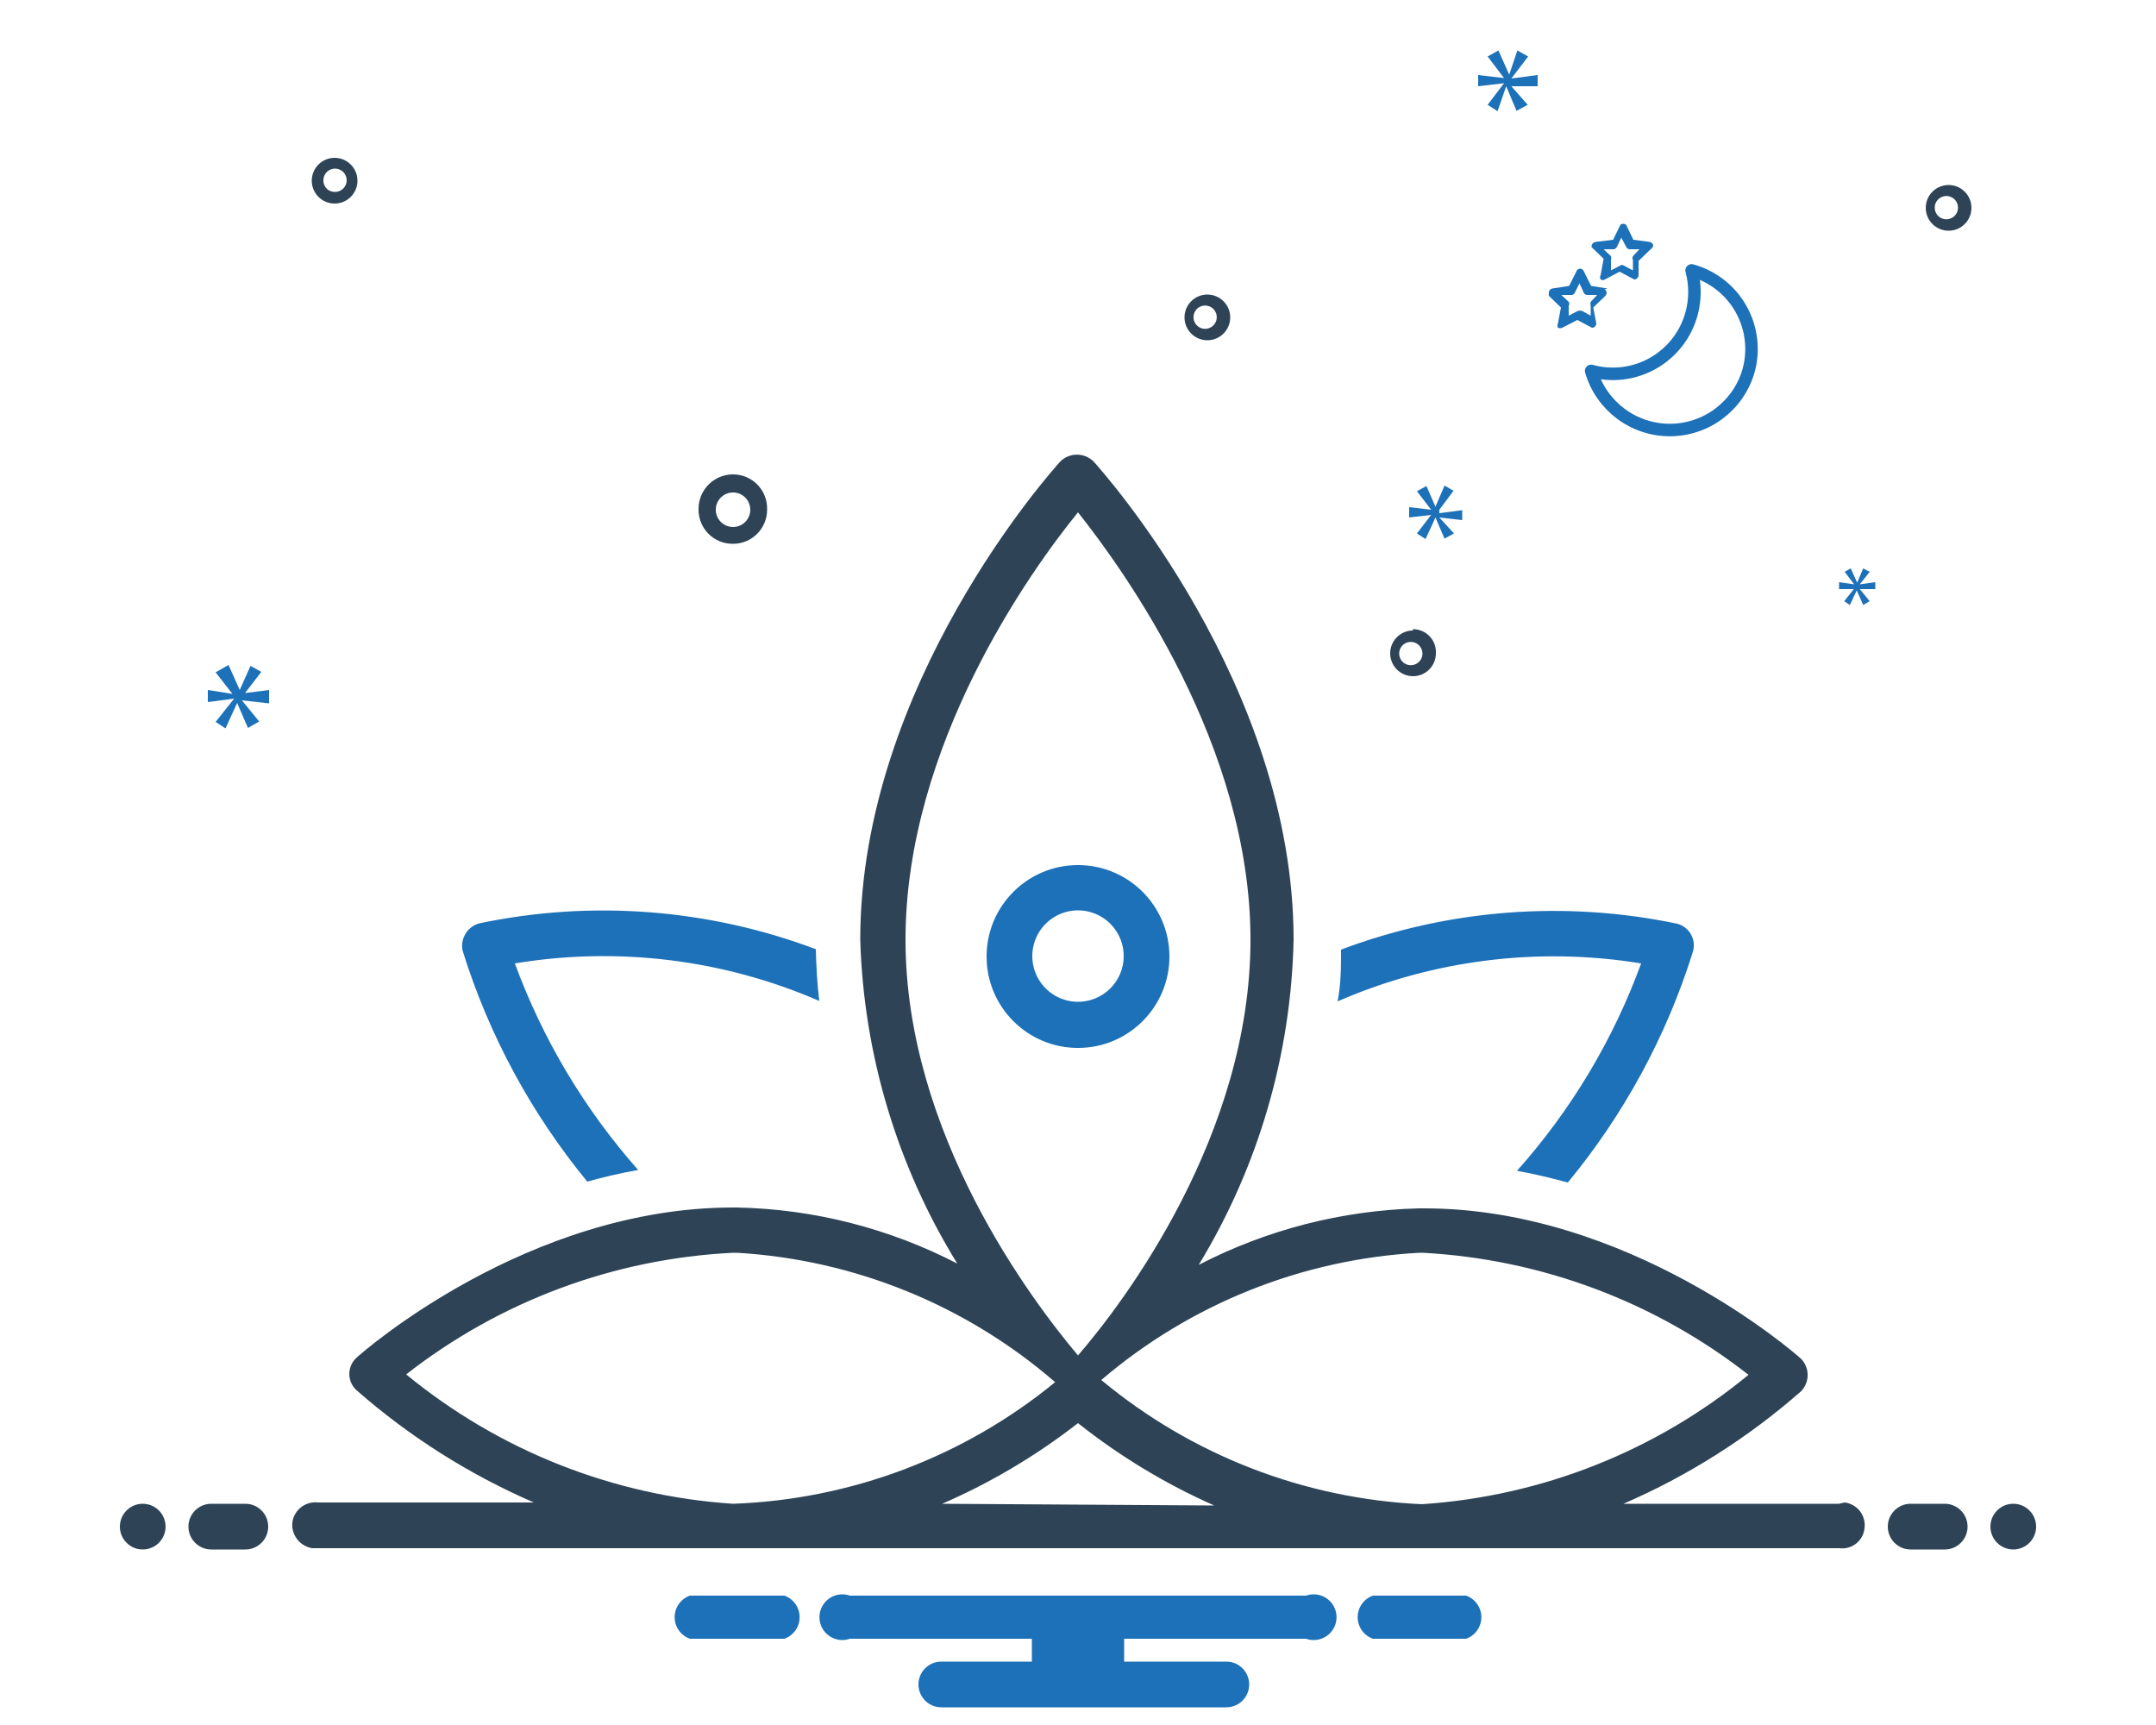
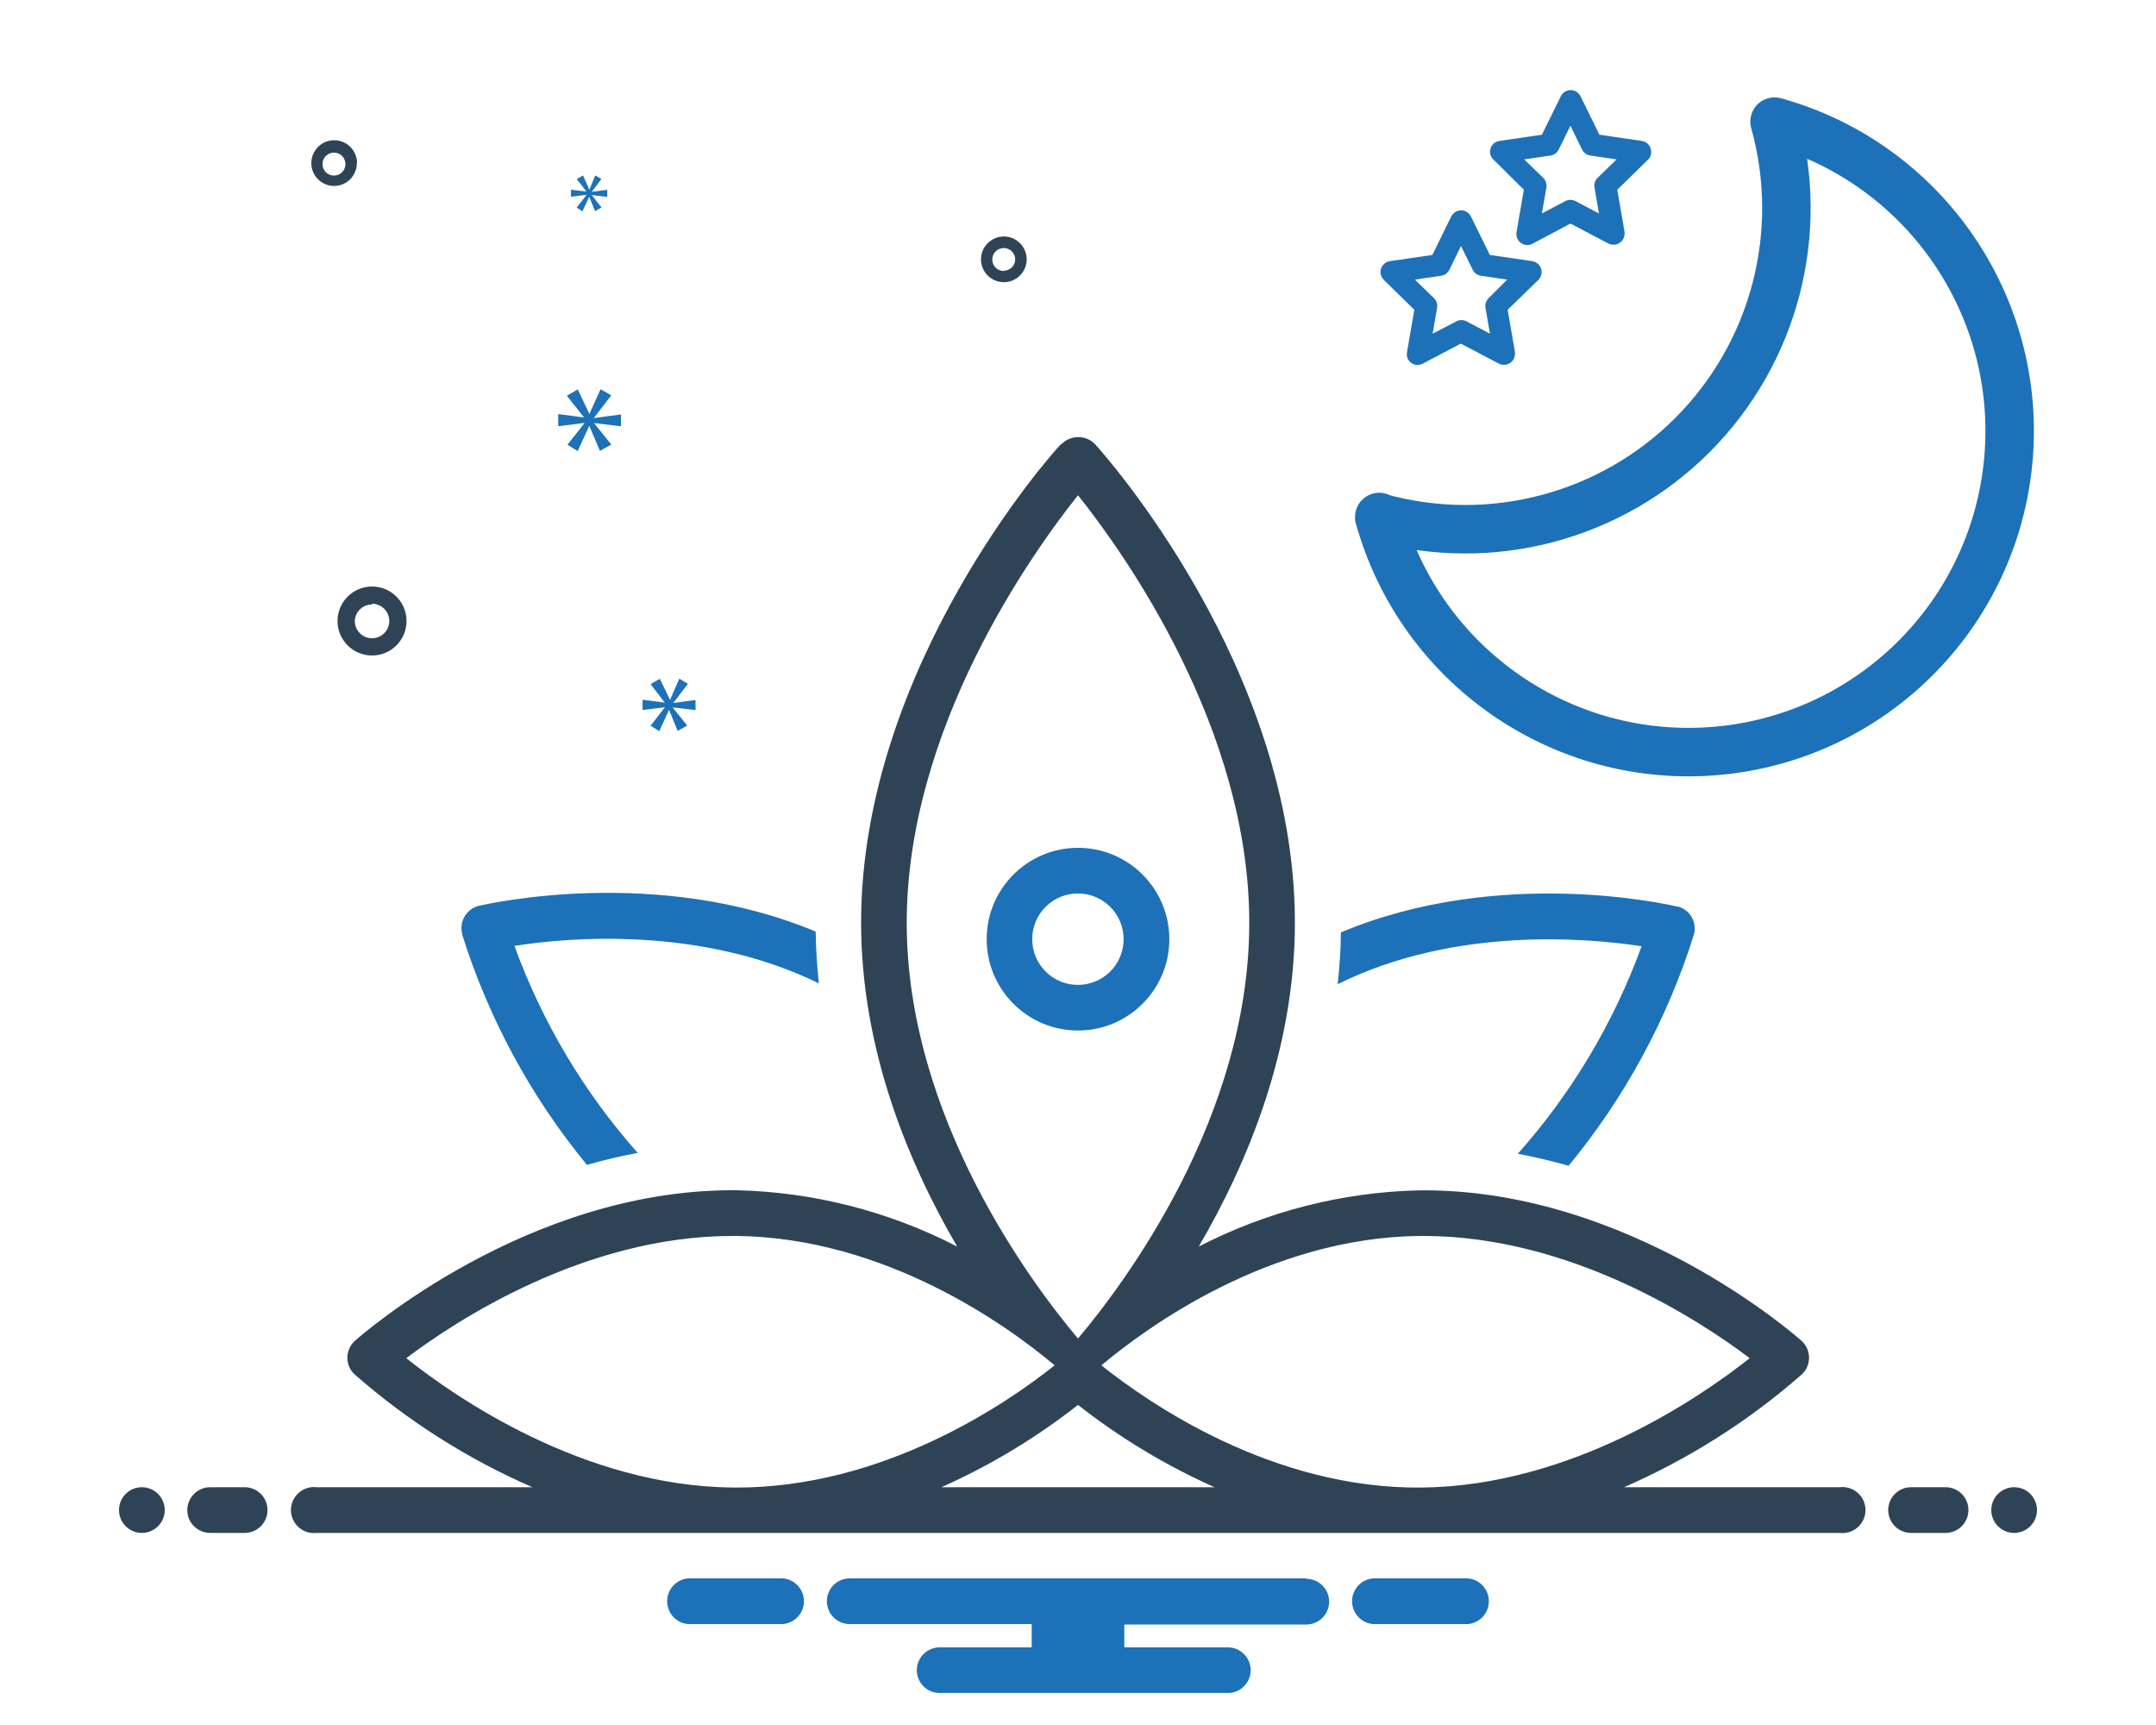
- <svg xmlns="http://www.w3.org/2000/svg" id="Livello_1" data-name="Livello 1" viewBox="0 0 50 40">
+ <svg xmlns="http://www.w3.org/2000/svg" id="Livello_1" data-name="Livello 1" viewBox="0 0 250 200">
  <defs>
-     <style>.cls-1{fill:#1d71b8;}.cls-2{fill:#2e4456;}.cls-3{fill:none;stroke:#1d71b8;stroke-linecap:round;stroke-linejoin:round;stroke-width:0.29px;}</style>
+     <style>.cls-1{fill:#1d71b8;}.cls-2{fill:#2e4456;}.cls-3{fill:none;stroke:#1d71b8;stroke-linecap:round;stroke-linejoin:round;stroke-width:5.62px;}</style>
  </defs>
-   <path class="cls-1" d="M13.62,27.4a11.86,11.86,0,0,1,1.18-.27,15.07,15.07,0,0,1-2.86-4.79,12.57,12.57,0,0,1,7.06.87c-.05-.4-.07-.8-.08-1.2a14,14,0,0,0-7.8-.6.54.54,0,0,0-.39.64v0A15.85,15.85,0,0,0,13.62,27.4Zm24.44-5.06a14.92,14.92,0,0,1-2.88,4.81c.41.07.8.17,1.18.27a15.82,15.82,0,0,0,2.9-5.35.52.52,0,0,0-.36-.65h0a14,14,0,0,0-7.8.6c0,.4,0,.8-.08,1.2A12.57,12.57,0,0,1,38.06,22.34ZM25,20.06a2.12,2.12,0,1,0,2.12,2.12A2.12,2.12,0,0,0,25,20.06Zm0,3.17a1.06,1.06,0,1,1,1.06-1.05A1.06,1.06,0,0,1,25,23.23Z" />
-   <path class="cls-2" d="M17,12.61a.79.79,0,0,0,.79-.79A.79.79,0,0,0,17,11a.8.8,0,0,0-.8.8A.79.79,0,0,0,17,12.61Zm0-1.19a.4.4,0,0,1,0,.8.4.4,0,1,1,0-.8ZM28,6.83a.53.53,0,1,0,.53.53A.53.53,0,0,0,28,6.83Zm0,.79a.27.27,0,1,1,0-.53.27.27,0,0,1,0,.53Zm4.77,7a.53.53,0,1,0,.53.53A.53.53,0,0,0,32.76,14.59Zm0,.8a.27.27,0,1,1,0-.53.27.27,0,0,1,0,.53ZM45.19,4.29a.53.53,0,1,0,.53.53A.53.53,0,0,0,45.19,4.29Zm0,.79a.27.27,0,1,1,0-.53.27.27,0,0,1,0,.53ZM8.29,4.19a.53.53,0,0,0-.53-.53.53.53,0,0,0,0,1.06A.53.53,0,0,0,8.29,4.19Zm-.79,0a.27.27,0,1,1,.26.26A.26.26,0,0,1,7.5,4.19Z" />
-   <path class="cls-1" d="M5.66,16.1l.4-.52-.25-.14L5.56,16h0l-.26-.58L5,15.59l.39.5h0L4.82,16v.28l.61-.08h0L5,16.74l.23.15.27-.59h0l.25.58.26-.15-.4-.49h0l.63.07V16l-.63.08ZM43,13.65l-.23.29.13.09.16-.34h0l.15.34.15-.09-.23-.28h0l.36,0v-.16l-.36.05h0l.23-.29-.15-.08-.14.33h0l-.15-.33-.14.08.22.29h0l-.35-.05v.16l.36,0ZM35.66,2V1.74l-.61.08h0l.39-.51-.25-.14L35,1.73h0l-.25-.56-.25.14.38.5h0l-.6-.07V2l.6-.07h0l-.38.5.23.15L34.93,2h0l.24.57.26-.14L35.05,2h0Zm-2.28,9.82.33-.44-.21-.12-.21.49h0l-.21-.48-.22.12.33.43h0l-.51-.06V12l.51-.06h0l-.33.43.2.13.23-.5h0l.21.49.22-.12L33.38,12h0l.53.06v-.23l-.53.07Z" />
-   <circle class="cls-2" cx="3.31" cy="35.4" r="0.53" />
-   <path class="cls-2" d="M5.69,34.87H4.9a.53.53,0,1,0,0,1.06h.79a.53.53,0,0,0,0-1.06Zm39.41,0h-.79a.53.53,0,0,0,0,1.06h.79a.53.53,0,0,0,0-1.06Z" />
-   <circle class="cls-2" cx="46.69" cy="35.4" r="0.53" />
-   <path class="cls-1" d="M34,37H31.84a.53.53,0,0,0,0,1H34a.53.53,0,0,0,0-1ZM18.16,37H16a.53.53,0,0,0,0,1h2.19a.53.53,0,0,0,0-1Zm12.13,0H19.71a.53.53,0,1,0,0,1h4.22v.53h-2.1a.53.53,0,0,0,0,1.06h6.61a.53.53,0,0,0,0-1.06H26.07V38h4.22a.53.53,0,1,0,0-1Z" />
-   <path class="cls-2" d="M42.65,34.87h-5a15.71,15.71,0,0,0,4.12-2.61.54.54,0,0,0,0-.75l0,0c-.16-.15-4-3.49-8.74-3.49H32.9a11.77,11.77,0,0,0-5.1,1.31A15.13,15.13,0,0,0,30,21.79c0-5.92-4.45-10.88-4.64-11.09a.55.55,0,0,0-.77,0h0c-.19.21-4.64,5.17-4.64,11.09A15.16,15.16,0,0,0,22.2,29.3,11.63,11.63,0,0,0,17.1,28H17c-4.76,0-8.58,3.34-8.74,3.49a.51.51,0,0,0,0,.74l0,0a15.71,15.71,0,0,0,4.12,2.61h-5a.54.54,0,0,0-.6.46.55.55,0,0,0,.46.6H42.65a.52.52,0,0,0,.59-.46.53.53,0,0,0-.46-.6Zm-9.74-5.82H33a13.43,13.43,0,0,1,7.55,2.83,13.29,13.29,0,0,1-7.58,3A12.52,12.52,0,0,1,25.54,32,12.39,12.39,0,0,1,32.91,29.05ZM21,21.79c0-4.51,2.9-8.56,4-9.91,1.07,1.35,4,5.4,4,9.91s-2.91,8.38-4,9.64C23.94,30.17,21,26.3,21,21.79Zm-4,7.26h.1a12.39,12.39,0,0,1,7.37,3A12.49,12.49,0,0,1,17,34.87a13.32,13.32,0,0,1-7.58-3A13.36,13.36,0,0,1,17,29.05Zm4.85,5.82A14.54,14.54,0,0,0,25,33a14.54,14.54,0,0,0,3.16,1.91Z" />
-   <path class="cls-3" d="M36.9,8.6a1.9,1.9,0,0,0,3.65,0,1.89,1.89,0,0,0-1.32-2.33h0a1.92,1.92,0,0,1,0,1A1.89,1.89,0,0,1,36.9,8.6Z" />
-   <path class="cls-1" d="M38.34,5.68a.11.11,0,0,0-.08-.07l-.38-.05-.17-.35a.11.11,0,0,0-.13,0,.08.08,0,0,0,0,0l-.17.35L37,5.61a.11.11,0,0,0-.09.12l0,0,.28.27-.07.38a.1.1,0,0,0,0,.1.09.09,0,0,0,.1,0l.34-.18.34.18h0a.1.1,0,0,0,.1-.1h0L38,6.05l.28-.27A.12.12,0,0,0,38.34,5.68Zm-.47.26a.09.09,0,0,0,0,.09l0,.24-.21-.11a.07.07,0,0,0-.09,0l-.21.11,0-.24a.16.16,0,0,0,0-.09l-.17-.16.24,0a.11.11,0,0,0,.07-.06l.1-.21.11.21a.11.11,0,0,0,.07.06l.24,0Zm-.59.75-.38-.06-.17-.34a.09.09,0,0,0-.17,0l-.17.34L36,6.69a.1.1,0,0,0-.08.11.14.14,0,0,0,0,.06l.28.27-.07.37a.12.12,0,0,0,0,.1.12.12,0,0,0,.1,0l.35-.18.34.18h0a.1.1,0,0,0,.1-.1v0l-.07-.37.28-.27a.1.1,0,0,0,0-.14.06.06,0,0,0-.06,0ZM36.89,7a.14.14,0,0,0,0,.09l0,.23-.2-.11a.17.17,0,0,0-.1,0l-.21.11,0-.23a.08.08,0,0,0,0-.09l-.17-.16.24,0a.08.08,0,0,0,.07-.05l.11-.22.1.22a.09.09,0,0,0,.08.05l.23,0Z" />
+   <path class="cls-1" d="M68.06,135.06q2.91-.84,5.88-1.39a74.74,74.74,0,0,1-14.29-24c6.27-1,21.7-2.32,35.3,4.34q-.32-3-.37-6c-18.44-7.72-38.11-3.19-39-3a2.65,2.65,0,0,0-2,3.19l0,.11A79.55,79.55,0,0,0,68.06,135.06Zm122.29-25.35A74.58,74.58,0,0,1,176,133.77c2,.38,4,.85,5.89,1.39a79.56,79.56,0,0,0,14.52-26.78,2.64,2.64,0,0,0-1.82-3.27l-.11,0c-.92-.22-20.59-4.75-39,3,0,2-.16,4-.37,6C168.65,107.39,184.08,108.75,190.35,109.71ZM125,98.3a10.59,10.59,0,1,0,10.59,10.59A10.59,10.59,0,0,0,125,98.3Zm0,15.89a5.3,5.3,0,1,1,5.29-5.3A5.29,5.29,0,0,1,125,114.19Z" />
+   <path class="cls-2" d="M43.14,76a4,4,0,1,0-4-4A4,4,0,0,0,43.14,76Zm0-6a2,2,0,1,1-2,2A2,2,0,0,1,43.14,70.08ZM116.4,27.42a2.65,2.65,0,1,0,2.65,2.64A2.65,2.65,0,0,0,116.4,27.42Zm0,4a1.33,1.33,0,1,1,1.32-1.33A1.33,1.33,0,0,1,116.4,31.39Zm-75-12.51a2.65,2.65,0,1,0-2.65,2.65A2.65,2.65,0,0,0,41.38,18.88Zm-4,0a1.33,1.33,0,0,1,2.65,0,1.33,1.33,0,1,1-2.65,0Z" />
+   <path class="cls-1" d="M68.88,48.43l2-2.59-1.24-.71L68.34,48h0L67,45.15l-1.27.73,2,2.53v0l-3-.4v1.41l3.07-.39v0l-2,2.53,1.18.74,1.35-2.92h0l1.24,2.9,1.31-.74-2-2.49v0l3.13.37V48.05l-3.13.42ZM68,22.61l-1.13,1.46.67.43.78-1.69h0L69,24.48l.75-.43-1.14-1.43v0l1.8.21V22l-1.8.24v0l1.13-1.49-.72-.41L68.34,22h0l-.74-1.66-.72.42L68,22.21v0L66.21,22v.81L68,22.59Zm10.1,58.86,1.67-2.19-1-.59-1.07,2.45h0L76.51,78.7l-1.07.62,1.64,2.14v0l-2.57-.33v1.19L77.1,82v0l-1.66,2.14,1,.63,1.14-2.47h0l1,2.45,1.1-.63-1.68-2.1v0l2.65.31V81.16l-2.65.35Z" />
+   <circle class="cls-2" cx="16.45" cy="175.08" r="2.65" />
+   <path class="cls-2" d="M28.37,172.43h-4a2.65,2.65,0,0,0,0,5.3h4a2.65,2.65,0,1,0,0-5.3Zm197.23,0h-4a2.65,2.65,0,0,0,0,5.3h4a2.65,2.65,0,0,0,0-5.3Z" />
+   <circle class="cls-2" cx="233.55" cy="175.08" r="2.65" />
+   <path class="cls-1" d="M170.21,183h-11a2.66,2.66,0,0,0,0,5.3h11a2.66,2.66,0,0,0,0-5.3Zm-79.42,0h-11a2.66,2.66,0,0,0,0,5.3h11a2.66,2.66,0,0,0,0-5.3Zm60.68,0H98.53a2.65,2.65,0,1,0,0,5.3h21.1V191H109.12a2.65,2.65,0,1,0,0,5.29h33.09a2.65,2.65,0,1,0,0-5.29H130.37v-2.65h21.1a2.65,2.65,0,1,0,0-5.3Z" />
+   <path class="cls-2" d="M213.32,172.43h-25a79.41,79.41,0,0,0,20.6-13.07,2.64,2.64,0,0,0,.14-3.74l-.18-.18c-.81-.72-19.9-17.43-43.75-17.43h-.54A58.73,58.73,0,0,0,139,144.53c5.65-9.66,11.15-22.83,11.15-37.56,0-29.61-22.24-54.45-23.19-55.49a2.72,2.72,0,0,0-3.86,0l-.06,0c-1,1-23.19,25.88-23.19,55.49,0,14.73,5.5,27.9,11.14,37.56A58.65,58.65,0,0,0,85.46,138h-.54C61.07,138,42,154.72,41.17,155.44a2.65,2.65,0,0,0-.22,3.74l.18.18a79.41,79.41,0,0,0,20.6,13.07h-25a2.67,2.67,0,1,0,0,5.3H213.32a2.67,2.67,0,1,0,0-5.3ZM164.59,143.3h.48c17.18,0,32.15,9.89,37.82,14.17-5.61,4.44-20.52,14.78-37.95,15s-31.88-9.9-37.23-14.17C133,153.87,147.19,143.49,164.59,143.3ZM105.14,107c0-22.56,14.5-42.85,19.86-49.58,5.36,6.72,19.86,27,19.86,49.58S130.31,148.9,125,155.19C119.69,148.9,105.14,129.56,105.14,107ZM84.93,143.3h.48c17.4.19,31.63,10.57,36.88,15-5.35,4.27-19.8,14.31-37.23,14.17s-32.33-10.52-37.95-15c5.67-4.28,20.64-14.17,37.82-14.17Zm24.24,29.13A75.39,75.39,0,0,0,125,162.89a75.39,75.39,0,0,0,15.83,9.54Z" />
+   <path class="cls-3" d="M159.93,59.94A37.23,37.23,0,1,0,205.77,14.1h0A37.24,37.24,0,0,1,159.93,60Z" />
+   <path class="cls-1" d="M191.39,17.2a1.27,1.27,0,0,0-1-.86l-4.93-.72-2.19-4.46a1.26,1.26,0,0,0-1.69-.59,1.21,1.21,0,0,0-.59.59l-2.2,4.46-4.93.72a1.27,1.27,0,0,0-1.07,1.44,1.23,1.23,0,0,0,.37.71L176.7,22l-.85,4.9a1.28,1.28,0,0,0,.51,1.27,1.26,1.26,0,0,0,1.33.1l4.41-2.35,4.41,2.32a1.17,1.17,0,0,0,.58.13,1.27,1.27,0,0,0,1.29-1.25,1.8,1.8,0,0,0,0-.22l-.85-4.9,3.57-3.49A1.25,1.25,0,0,0,191.39,17.2Zm-6.14,3.42a1.26,1.26,0,0,0-.36,1.13l.52,3-2.72-1.43a1.26,1.26,0,0,0-1.19,0l-2.71,1.43.52-3a1.29,1.29,0,0,0-.37-1.13l-2.2-2.14,3-.44a1.25,1.25,0,0,0,1-.7l1.36-2.76,1.35,2.76a1.28,1.28,0,0,0,1,.7l3,.44Zm-7.56,9.66-4.93-.72-2.2-4.46a1.26,1.26,0,0,0-1.69-.59,1.3,1.3,0,0,0-.59.59l-2.19,4.46-4.93.72a1.27,1.27,0,0,0-1.07,1.44,1.34,1.34,0,0,0,.36.72L164,35.92l-.85,4.91a1.24,1.24,0,0,0,.5,1.26,1.26,1.26,0,0,0,1.27.1l4.47-2.35,4.41,2.32a1.31,1.31,0,0,0,.59.14,1.27,1.27,0,0,0,1.28-1.25,1.55,1.55,0,0,0,0-.22l-.85-4.91,3.57-3.48a1.28,1.28,0,0,0,0-1.8,1.34,1.34,0,0,0-.72-.36Zm-5.07,4.28a1.29,1.29,0,0,0-.37,1.13l.52,3-2.71-1.43a1.26,1.26,0,0,0-1.19,0l-2.75,1.43.52-3a1.29,1.29,0,0,0-.37-1.13l-2.21-2.14,3-.44a1.28,1.28,0,0,0,1-.7l1.35-2.76,1.36,2.76a1.28,1.28,0,0,0,1,.7l3,.44Z" />
</svg>
